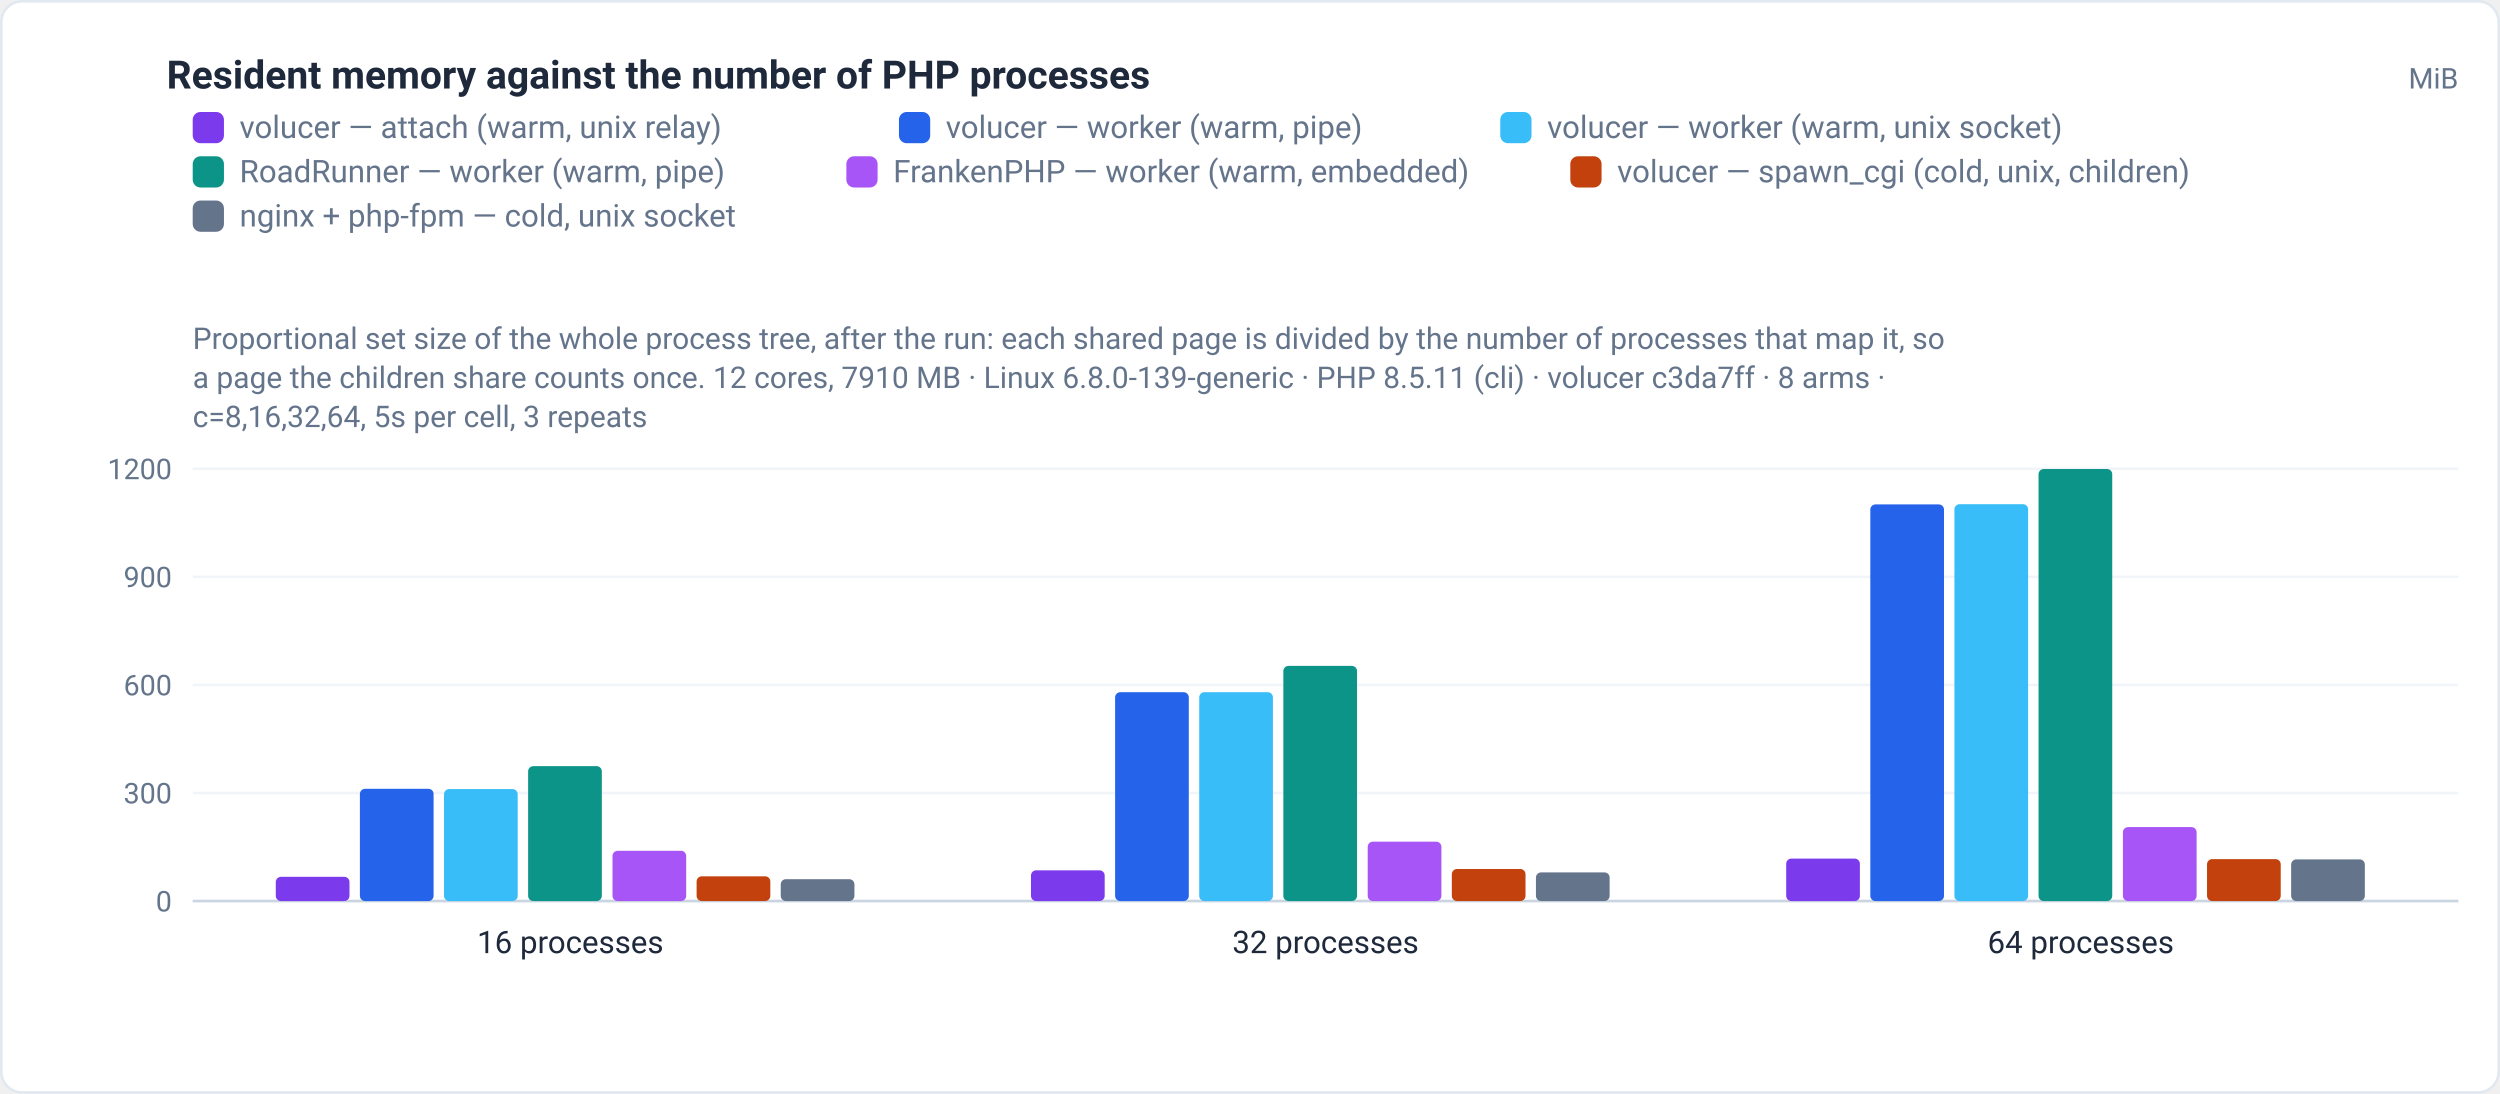
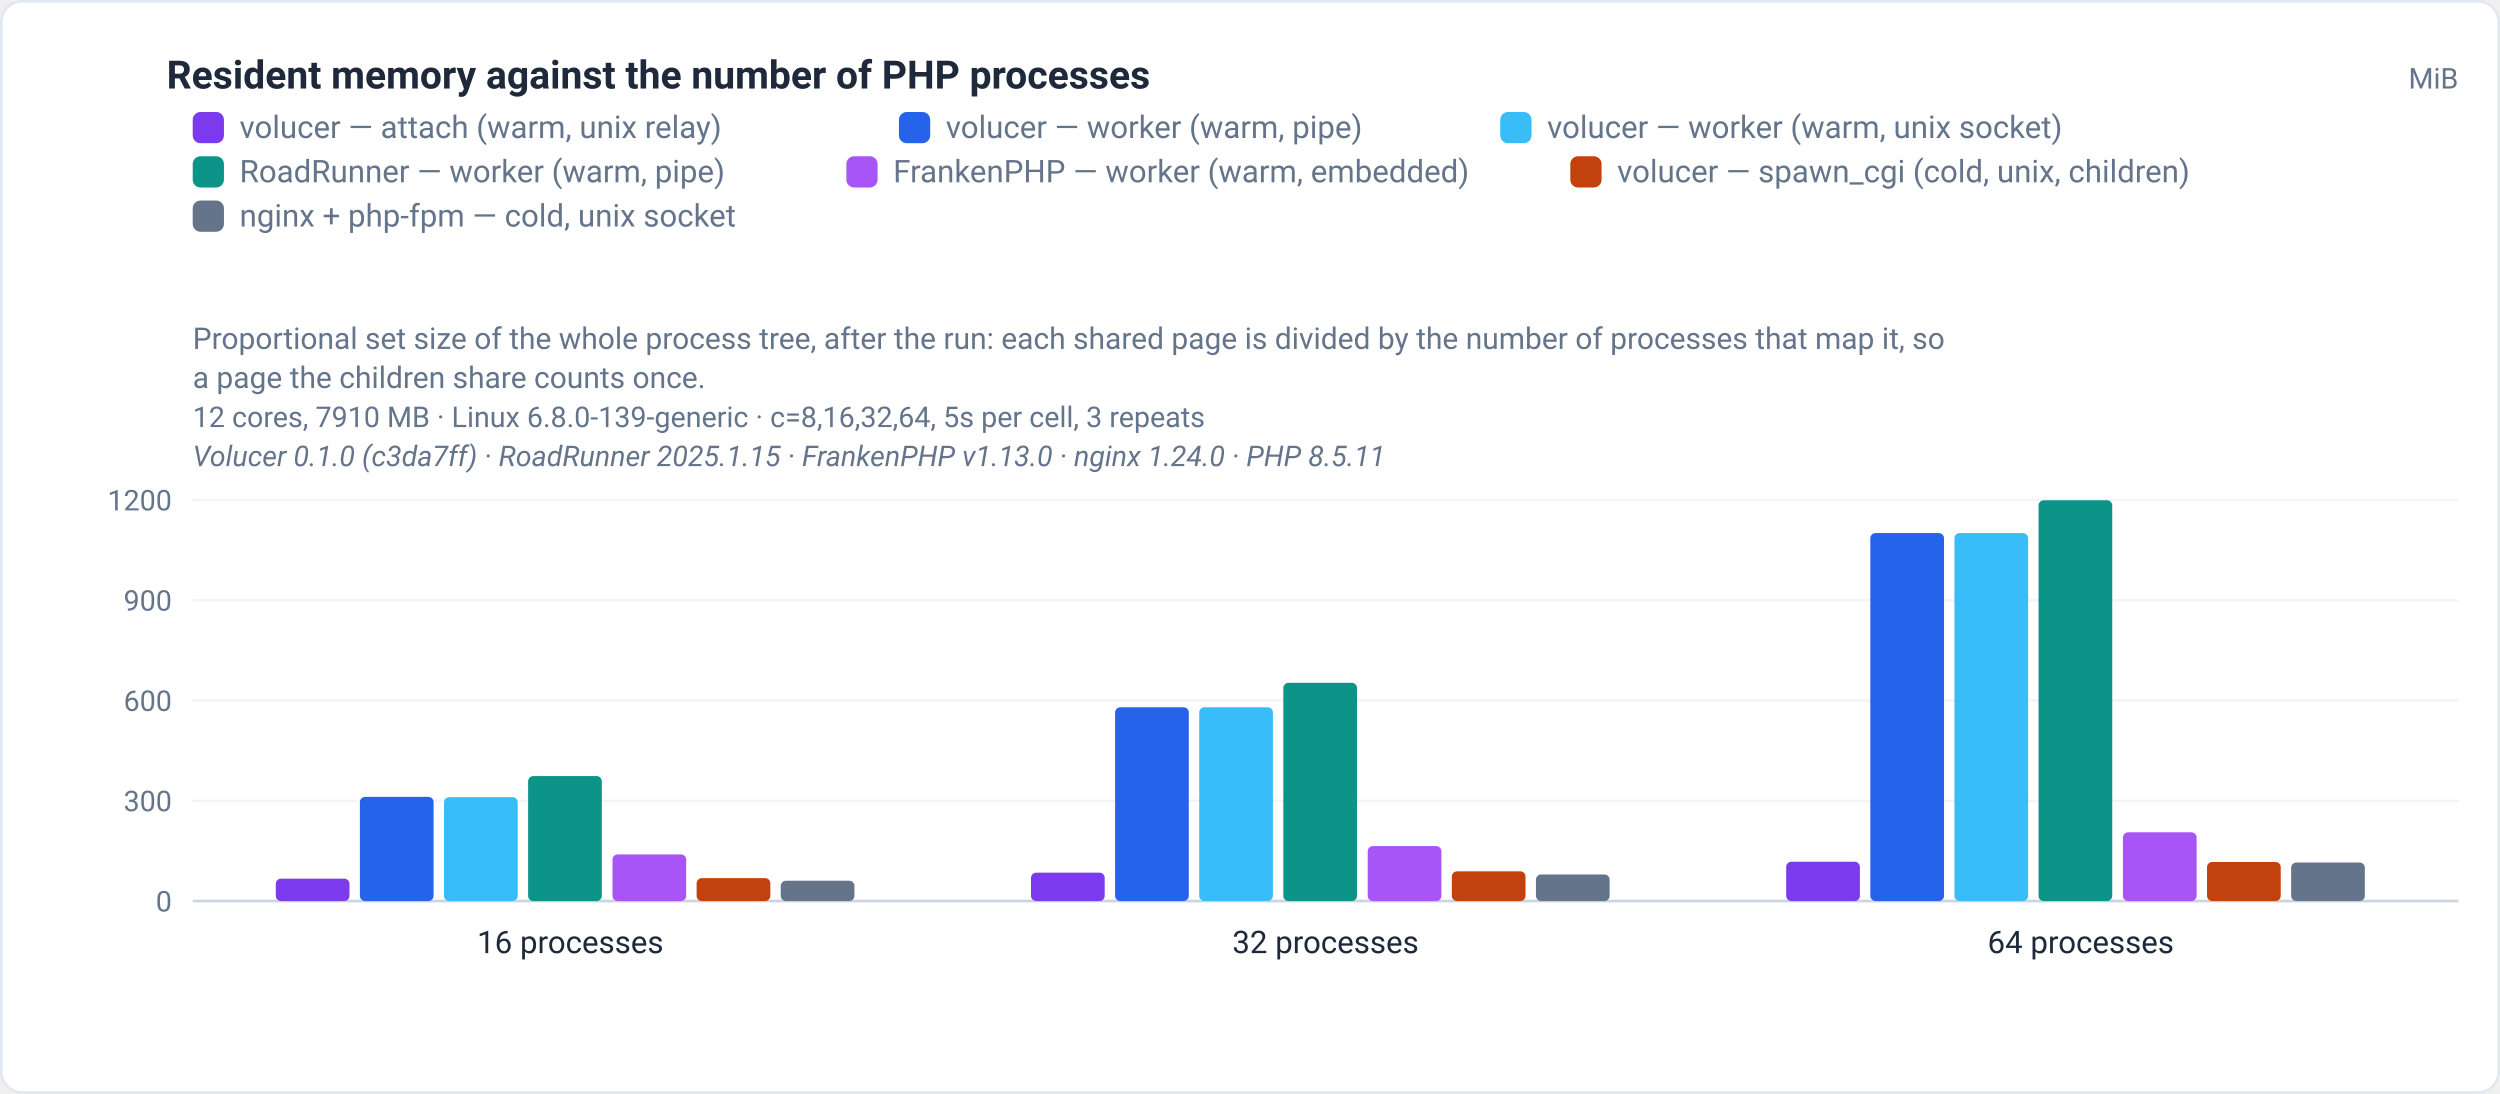
<svg xmlns="http://www.w3.org/2000/svg" width="960" height="420" viewBox="0 0 960 420" role="img" aria-label="Resident memory against the number of PHP processes">
  <rect x="0.5" y="0.5" width="959" height="419" rx="8" fill="#ffffff" stroke="#e2e8f0" />
  <text x="64.0" y="34.0" font-family="-apple-system,BlinkMacSystemFont,'Segoe UI',Roboto,Helvetica,Arial,sans-serif" font-size="15" fill="#1e293b" text-anchor="start" font-weight="600">Resident memory against the number of PHP processes</text>
  <rect x="74.0" y="43.0" width="12" height="12" rx="3" fill="#7c3aed" />
  <text x="92.0" y="53.0" font-family="-apple-system,BlinkMacSystemFont,'Segoe UI',Roboto,Helvetica,Arial,sans-serif" font-size="12" fill="#64748b" text-anchor="start" font-weight="normal">volucer — attach (warm, unix relay)</text>
  <rect x="345.2" y="43.0" width="12" height="12" rx="3" fill="#2563eb" />
  <text x="363.2" y="53.0" font-family="-apple-system,BlinkMacSystemFont,'Segoe UI',Roboto,Helvetica,Arial,sans-serif" font-size="12" fill="#64748b" text-anchor="start" font-weight="normal">volucer — worker (warm, pipe)</text>
  <rect x="576.1" y="43.0" width="12" height="12" rx="3" fill="#38bdf8" />
  <text x="594.1" y="53.0" font-family="-apple-system,BlinkMacSystemFont,'Segoe UI',Roboto,Helvetica,Arial,sans-serif" font-size="12" fill="#64748b" text-anchor="start" font-weight="normal">volucer — worker (warm, unix socket)</text>
  <rect x="74.0" y="60.0" width="12" height="12" rx="3" fill="#0d9488" />
  <text x="92.0" y="70.0" font-family="-apple-system,BlinkMacSystemFont,'Segoe UI',Roboto,Helvetica,Arial,sans-serif" font-size="12" fill="#64748b" text-anchor="start" font-weight="normal">RoadRunner — worker (warm, pipe)</text>
  <rect x="325.0" y="60.0" width="12" height="12" rx="3" fill="#a855f7" />
  <text x="343.0" y="70.0" font-family="-apple-system,BlinkMacSystemFont,'Segoe UI',Roboto,Helvetica,Arial,sans-serif" font-size="12" fill="#64748b" text-anchor="start" font-weight="normal">FrankenPHP — worker (warm, embedded)</text>
  <rect x="603.0" y="60.0" width="12" height="12" rx="3" fill="#c2410c" />
  <text x="621.0" y="70.0" font-family="-apple-system,BlinkMacSystemFont,'Segoe UI',Roboto,Helvetica,Arial,sans-serif" font-size="12" fill="#64748b" text-anchor="start" font-weight="normal">volucer — spawn_cgi (cold, unix, children)</text>
  <rect x="74.0" y="77.0" width="12" height="12" rx="3" fill="#64748b" />
  <text x="92.0" y="87.0" font-family="-apple-system,BlinkMacSystemFont,'Segoe UI',Roboto,Helvetica,Arial,sans-serif" font-size="12" fill="#64748b" text-anchor="start" font-weight="normal">nginx + php-fpm — cold, unix socket</text>
  <text x="74.0" y="134.0" font-family="-apple-system,BlinkMacSystemFont,'Segoe UI',Roboto,Helvetica,Arial,sans-serif" font-size="11.5" fill="#64748b" text-anchor="start" font-weight="normal">Proportional set size of the whole process tree, after the run: each shared page is divided by the number of processes that map it, so</text>
-   <text x="74.0" y="149.0" font-family="-apple-system,BlinkMacSystemFont,'Segoe UI',Roboto,Helvetica,Arial,sans-serif" font-size="11.5" fill="#64748b" text-anchor="start" font-weight="normal">a page the children share counts once. 12 cores, 7910 MB · Linux 6.8.0-139-generic · PHP 8.5.11 (cli) · volucer c3da7ff · 8 arms ·</text>
-   <text x="74.0" y="164.0" font-family="-apple-system,BlinkMacSystemFont,'Segoe UI',Roboto,Helvetica,Arial,sans-serif" font-size="11.5" fill="#64748b" text-anchor="start" font-weight="normal">c=8,16,32,64, 5s per cell, 3 repeats</text>
+   <text x="74.0" y="149.0" font-family="-apple-system,BlinkMacSystemFont,'Segoe UI',Roboto,Helvetica,Arial,sans-serif" font-size="11.5" fill="#64748b" text-anchor="start" font-weight="normal">a page the children share counts once.</text>
+   <text x="74.0" y="164.0" font-family="-apple-system,BlinkMacSystemFont,'Segoe UI',Roboto,Helvetica,Arial,sans-serif" font-size="11" fill="#64748b" text-anchor="start" font-weight="normal">12 cores, 7910 MB · Linux 6.8.0-139-generic · c=8,16,32,64, 5s per cell, 3 repeats</text>
+   <text x="74.0" y="179.0" font-family="-apple-system,BlinkMacSystemFont,'Segoe UI',Roboto,Helvetica,Arial,sans-serif" font-size="11" fill="#64748b" text-anchor="start" font-weight="normal" font-style="italic">Volucer 0.1.0 (c3da7ff) · RoadRunner 2025.1.15 · FrankenPHP v1.13.0 · nginx 1.24.0 · PHP 8.5.11</text>
  <line x1="74" y1="346.0" x2="944" y2="346.0" stroke="#f1f5f9" stroke-width="1" />
  <text x="66.0" y="350.0" font-family="-apple-system,BlinkMacSystemFont,'Segoe UI',Roboto,Helvetica,Arial,sans-serif" font-size="11" fill="#64748b" text-anchor="end" font-weight="normal">0</text>
-   <line x1="74" y1="304.5" x2="944" y2="304.5" stroke="#f1f5f9" stroke-width="1" />
-   <text x="66.0" y="308.5" font-family="-apple-system,BlinkMacSystemFont,'Segoe UI',Roboto,Helvetica,Arial,sans-serif" font-size="11" fill="#64748b" text-anchor="end" font-weight="normal">300</text>
-   <line x1="74" y1="263.0" x2="944" y2="263.0" stroke="#f1f5f9" stroke-width="1" />
-   <text x="66.0" y="267.0" font-family="-apple-system,BlinkMacSystemFont,'Segoe UI',Roboto,Helvetica,Arial,sans-serif" font-size="11" fill="#64748b" text-anchor="end" font-weight="normal">600</text>
-   <line x1="74" y1="221.5" x2="944" y2="221.5" stroke="#f1f5f9" stroke-width="1" />
-   <text x="66.0" y="225.5" font-family="-apple-system,BlinkMacSystemFont,'Segoe UI',Roboto,Helvetica,Arial,sans-serif" font-size="11" fill="#64748b" text-anchor="end" font-weight="normal">900</text>
-   <line x1="74" y1="180.0" x2="944" y2="180.0" stroke="#f1f5f9" stroke-width="1" />
-   <text x="66.0" y="184.0" font-family="-apple-system,BlinkMacSystemFont,'Segoe UI',Roboto,Helvetica,Arial,sans-serif" font-size="11" fill="#64748b" text-anchor="end" font-weight="normal">1200</text>
+   <line x1="74" y1="307.5" x2="944" y2="307.5" stroke="#f1f5f9" stroke-width="1" />
+   <text x="66.0" y="311.5" font-family="-apple-system,BlinkMacSystemFont,'Segoe UI',Roboto,Helvetica,Arial,sans-serif" font-size="11" fill="#64748b" text-anchor="end" font-weight="normal">300</text>
+   <line x1="74" y1="269.0" x2="944" y2="269.0" stroke="#f1f5f9" stroke-width="1" />
+   <text x="66.0" y="273.0" font-family="-apple-system,BlinkMacSystemFont,'Segoe UI',Roboto,Helvetica,Arial,sans-serif" font-size="11" fill="#64748b" text-anchor="end" font-weight="normal">600</text>
+   <line x1="74" y1="230.5" x2="944" y2="230.5" stroke="#f1f5f9" stroke-width="1" />
+   <text x="66.0" y="234.5" font-family="-apple-system,BlinkMacSystemFont,'Segoe UI',Roboto,Helvetica,Arial,sans-serif" font-size="11" fill="#64748b" text-anchor="end" font-weight="normal">900</text>
+   <line x1="74" y1="192.0" x2="944" y2="192.0" stroke="#f1f5f9" stroke-width="1" />
+   <text x="66.0" y="196.0" font-family="-apple-system,BlinkMacSystemFont,'Segoe UI',Roboto,Helvetica,Arial,sans-serif" font-size="11" fill="#64748b" text-anchor="end" font-weight="normal">1200</text>
  <line x1="74" y1="346" x2="944" y2="346" stroke="#cbd5e1" stroke-width="1" />
-   <rect x="105.9" y="336.7" width="28.3" height="9.3" rx="2" fill="#7c3aed" />
-   <rect x="138.2" y="302.9" width="28.3" height="43.1" rx="2" fill="#2563eb" />
-   <rect x="170.5" y="303.0" width="28.3" height="43.0" rx="2" fill="#38bdf8" />
-   <rect x="202.8" y="294.2" width="28.3" height="51.8" rx="2" fill="#0d9488" />
-   <rect x="235.2" y="326.7" width="28.3" height="19.3" rx="2" fill="#a855f7" />
-   <rect x="267.5" y="336.5" width="28.3" height="9.5" rx="2" fill="#c2410c" />
-   <rect x="299.8" y="337.6" width="28.3" height="8.4" rx="2" fill="#64748b" />
+   <rect x="105.9" y="337.4" width="28.3" height="8.6" rx="2" fill="#7c3aed" />
+   <rect x="138.2" y="306.0" width="28.3" height="40.0" rx="2" fill="#2563eb" />
+   <rect x="170.5" y="306.1" width="28.3" height="39.9" rx="2" fill="#38bdf8" />
+   <rect x="202.8" y="298.0" width="28.3" height="48.0" rx="2" fill="#0d9488" />
+   <rect x="235.2" y="328.1" width="28.3" height="17.9" rx="2" fill="#a855f7" />
+   <rect x="267.5" y="337.2" width="28.3" height="8.8" rx="2" fill="#c2410c" />
+   <rect x="299.8" y="338.2" width="28.3" height="7.8" rx="2" fill="#64748b" />
  <text x="219.0" y="366.0" font-family="-apple-system,BlinkMacSystemFont,'Segoe UI',Roboto,Helvetica,Arial,sans-serif" font-size="12" fill="#1e293b" text-anchor="middle" font-weight="normal">16 processes</text>
-   <rect x="395.9" y="334.2" width="28.3" height="11.8" rx="2" fill="#7c3aed" />
-   <rect x="428.2" y="265.8" width="28.3" height="80.2" rx="2" fill="#2563eb" />
-   <rect x="460.5" y="265.8" width="28.3" height="80.2" rx="2" fill="#38bdf8" />
-   <rect x="492.8" y="255.7" width="28.3" height="90.3" rx="2" fill="#0d9488" />
-   <rect x="525.2" y="323.2" width="28.3" height="22.8" rx="2" fill="#a855f7" />
-   <rect x="557.5" y="333.7" width="28.3" height="12.3" rx="2" fill="#c2410c" />
-   <rect x="589.8" y="335.0" width="28.3" height="11.0" rx="2" fill="#64748b" />
+   <rect x="395.9" y="335.1" width="28.3" height="10.9" rx="2" fill="#7c3aed" />
+   <rect x="428.2" y="271.6" width="28.3" height="74.4" rx="2" fill="#2563eb" />
+   <rect x="460.5" y="271.6" width="28.3" height="74.4" rx="2" fill="#38bdf8" />
+   <rect x="492.8" y="262.2" width="28.3" height="83.8" rx="2" fill="#0d9488" />
+   <rect x="525.2" y="324.9" width="28.3" height="21.1" rx="2" fill="#a855f7" />
+   <rect x="557.5" y="334.6" width="28.3" height="11.4" rx="2" fill="#c2410c" />
+   <rect x="589.8" y="335.8" width="28.3" height="10.2" rx="2" fill="#64748b" />
  <text x="509.0" y="366.0" font-family="-apple-system,BlinkMacSystemFont,'Segoe UI',Roboto,Helvetica,Arial,sans-serif" font-size="12" fill="#1e293b" text-anchor="middle" font-weight="normal">32 processes</text>
-   <rect x="685.9" y="329.7" width="28.3" height="16.3" rx="2" fill="#7c3aed" />
-   <rect x="718.2" y="193.7" width="28.3" height="152.3" rx="2" fill="#2563eb" />
-   <rect x="750.5" y="193.6" width="28.3" height="152.4" rx="2" fill="#38bdf8" />
-   <rect x="782.8" y="180.1" width="28.3" height="165.9" rx="2" fill="#0d9488" />
-   <rect x="815.2" y="317.6" width="28.3" height="28.4" rx="2" fill="#a855f7" />
-   <rect x="847.5" y="329.9" width="28.3" height="16.1" rx="2" fill="#c2410c" />
-   <rect x="879.8" y="330.0" width="28.3" height="16.0" rx="2" fill="#64748b" />
+   <rect x="685.9" y="330.9" width="28.3" height="15.1" rx="2" fill="#7c3aed" />
+   <rect x="718.2" y="204.7" width="28.3" height="141.3" rx="2" fill="#2563eb" />
+   <rect x="750.5" y="204.7" width="28.3" height="141.3" rx="2" fill="#38bdf8" />
+   <rect x="782.8" y="192.1" width="28.3" height="153.9" rx="2" fill="#0d9488" />
+   <rect x="815.2" y="319.6" width="28.3" height="26.4" rx="2" fill="#a855f7" />
+   <rect x="847.5" y="331.0" width="28.3" height="15.0" rx="2" fill="#c2410c" />
+   <rect x="879.8" y="331.2" width="28.3" height="14.8" rx="2" fill="#64748b" />
  <text x="799.0" y="366.0" font-family="-apple-system,BlinkMacSystemFont,'Segoe UI',Roboto,Helvetica,Arial,sans-serif" font-size="12" fill="#1e293b" text-anchor="middle" font-weight="normal">64 processes</text>
  <text x="944.0" y="34.0" font-family="-apple-system,BlinkMacSystemFont,'Segoe UI',Roboto,Helvetica,Arial,sans-serif" font-size="11" fill="#64748b" text-anchor="end" font-weight="normal">MiB</text>
</svg>
